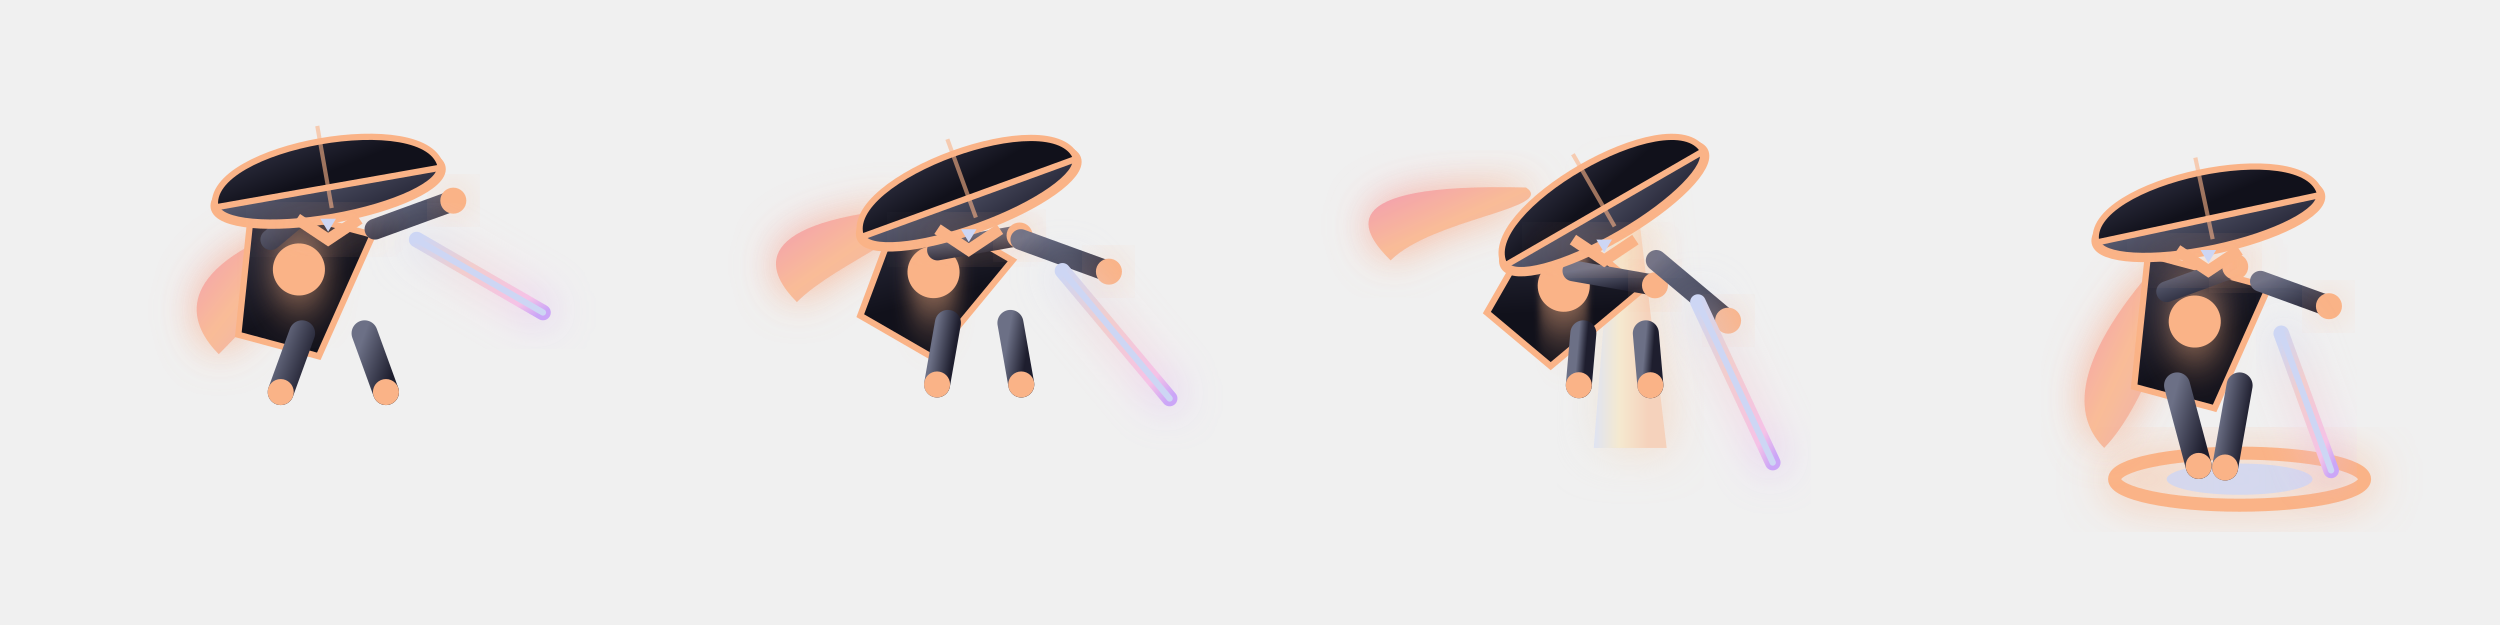
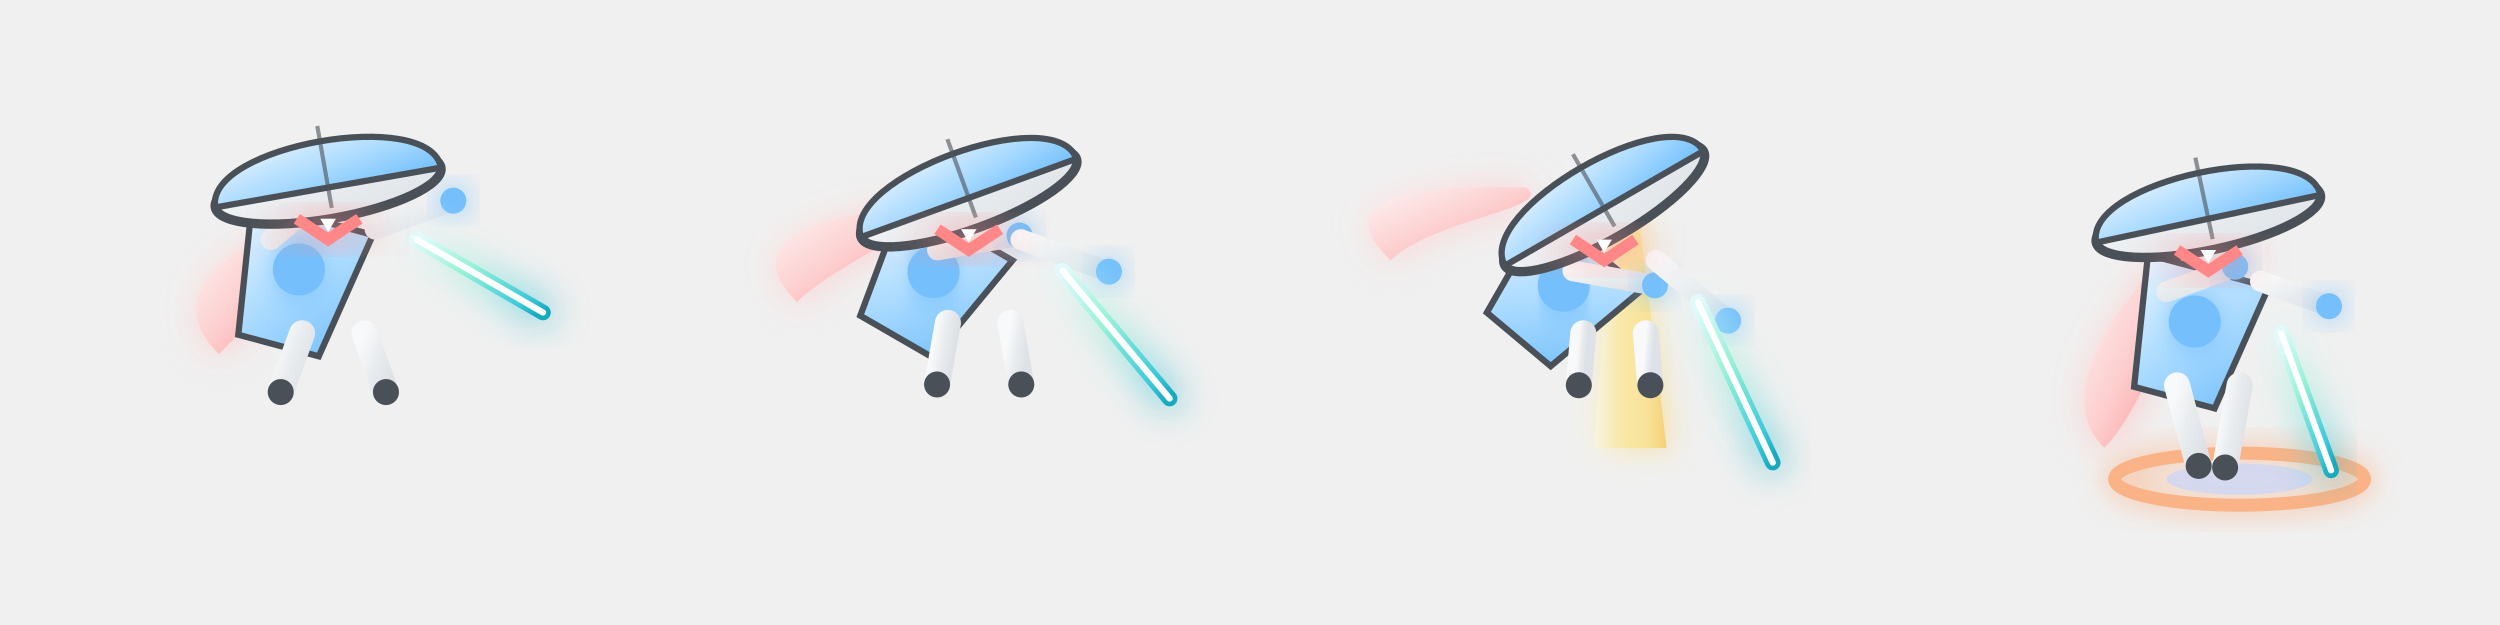
<svg xmlns="http://www.w3.org/2000/svg" viewBox="0 0 480 120" width="480" height="120">
  <defs>
    <filter id="goldGlow" x="-50%" y="-50%" width="200%" height="200%">
-       <feGaussianBlur stdDeviation="4.5" result="blur" />
+       <feGaussianBlur stdDeviation="3" result="blur" />
      <feMerge>
        <feMergeNode in="blur" />
        <feMergeNode in="SourceGraphic" />
      </feMerge>
    </filter>
    <filter id="heavyGoldGlow" x="-80%" y="-80%" width="260%" height="260%">
-       <feGaussianBlur stdDeviation="7" result="blur1" />
-       <feGaussianBlur stdDeviation="2.5" result="blur2" />
+       <feGaussianBlur stdDeviation="5" result="blur1" />
+       <feGaussianBlur stdDeviation="1.5" result="blur2" />
      <feMerge>
        <feMergeNode in="blur1" />
        <feMergeNode in="blur2" />
        <feMergeNode in="SourceGraphic" />
      </feMerge>
    </filter>
    <filter id="sakuraGlow" x="-50%" y="-50%" width="200%" height="200%">
-       <feGaussianBlur stdDeviation="4" result="blur" />
+       <feGaussianBlur stdDeviation="3.5" result="blur" />
      <feMerge>
        <feMergeNode in="blur" />
        <feMergeNode in="SourceGraphic" />
      </feMerge>
    </filter>
    <filter id="inkMisty" x="-30%" y="-30%" width="160%" height="160%">
-       <feGaussianBlur stdDeviation="1.8" />
+       <feGaussianBlur stdDeviation="1.5" />
    </filter>
    <filter id="redGlow" x="-40%" y="-40%" width="180%" height="180%">
-       <feGaussianBlur stdDeviation="3.5" result="blur" />
+       <feGaussianBlur stdDeviation="3" result="blur" />
      <feMerge>
        <feMergeNode in="blur" />
        <feMergeNode in="SourceGraphic" />
      </feMerge>
    </filter>
    <linearGradient id="inkWashGrad" x1="0%" y1="0%" x2="100%" y2="100%">
-       <stop offset="0%" stop-color="#313244" />
-       <stop offset="60%" stop-color="#11111b" />
-       <stop offset="100%" stop-color="#11111b" />
+       <stop offset="0%" stop-color="#e7f5ff" />
+       <stop offset="60%" stop-color="#a5d8ff" />
+       <stop offset="100%" stop-color="#74c0fc" />
    </linearGradient>
    <linearGradient id="inkWashLight" x1="0%" y1="0%" x2="100%" y2="100%">
-       <stop offset="0%" stop-color="#6c7086" />
-       <stop offset="50%" stop-color="#45475a" />
-       <stop offset="100%" stop-color="#1e1e2e" />
+       <stop offset="0%" stop-color="#f8f9fa" />
+       <stop offset="50%" stop-color="#e9ecef" />
+       <stop offset="100%" stop-color="#dee2e6" />
    </linearGradient>
    <linearGradient id="spiritGold" x1="0%" y1="0%" x2="100%" y2="0%">
-       <stop offset="0%" stop-color="#cdd6f4" />
-       <stop offset="35%" stop-color="#f9e2af" />
-       <stop offset="75%" stop-color="#fab387" />
-       <stop offset="100%" stop-color="#fab387" />
+       <stop offset="0%" stop-color="#fff9db" />
+       <stop offset="35%" stop-color="#ffe066" />
+       <stop offset="75%" stop-color="#ffd43b" />
+       <stop offset="100%" stop-color="#fab005" />
    </linearGradient>
    <linearGradient id="sacredMaple" x1="0%" y1="0%" x2="100%" y2="100%">
-       <stop offset="0%" stop-color="#f38ba8" />
-       <stop offset="50%" stop-color="#fab387" />
-       <stop offset="100%" stop-color="#eba0ac" />
+       <stop offset="0%" stop-color="#fff5f5" />
+       <stop offset="50%" stop-color="#ffc9c9" />
+       <stop offset="100%" stop-color="#ff8787" />
    </linearGradient>
    <linearGradient id="sakuraBlade" x1="0%" y1="0%" x2="100%" y2="100%">
-       <stop offset="0%" stop-color="#cdd6f4" />
-       <stop offset="40%" stop-color="#f2cdcd" />
-       <stop offset="85%" stop-color="#f5c2e7" />
-       <stop offset="100%" stop-color="#cba6f7" />
+       <stop offset="0%" stop-color="#e3fafc" />
+       <stop offset="40%" stop-color="#96f2d7" />
+       <stop offset="85%" stop-color="#3bc9db" />
+       <stop offset="100%" stop-color="#15aabf" />
    </linearGradient>
    <linearGradient id="crimsonGaze" x1="0%" y1="0%" x2="100%" y2="100%">
-       <stop offset="0%" stop-color="#f38ba8" />
-       <stop offset="60%" stop-color="#eba0ac" />
-       <stop offset="100%" stop-color="#1e1e2e" />
+       <stop offset="0%" stop-color="#ff8787" />
+       <stop offset="60%" stop-color="#ff6b6b" />
+       <stop offset="100%" stop-color="#495057" />
    </linearGradient>
  </defs>
  <g transform="translate(0, 0)">
    <clipPath id="frame0">
      <rect x="0" y="0" width="120" height="120" />
    </clipPath>
    <g clip-path="url(#frame0)">
      <path d="M 54.8 44 C 32 53 37 63 42 68 C 50 60 60.8 48 54.8 44" fill="url(#sacredMaple)" opacity="0.85" filter="url(#sakuraGlow)" />
      <g transform="rotate(15 60 42)">
-         <path d="M 48 42 L 72 42 L 68 67.2 L 52 67.2 Z" fill="url(#inkWashGrad)" stroke="#fab387" stroke-width="1.2" />
-         <circle cx="60" cy="52.08" r="5" fill="#fab387" filter="url(#goldGlow)" />
+         <path d="M 48 42 L 72 42 L 68 67.2 L 52 67.2 Z" fill="url(#inkWashGrad)" stroke="#495057" stroke-width="1.2" />
+         <circle cx="60" cy="52.08" r="5" fill="#74c0fc" filter="url(#goldGlow)" />
      </g>
      <line x1="58" y1="64" x2="53.896" y2="75.276" stroke="url(#inkWashLight)" stroke-width="5" stroke-linecap="round" />
      <line x1="70" y1="64" x2="74.104" y2="75.276" stroke="url(#inkWashLight)" stroke-width="5" stroke-linecap="round" />
-       <circle cx="53.896" cy="75.276" r="2.5" fill="#fab387" />
-       <circle cx="74.104" cy="75.276" r="2.5" fill="#fab387" />
+       <circle cx="53.896" cy="75.276" r="2.5" fill="#495057" />
+       <circle cx="74.104" cy="75.276" r="2.5" fill="#495057" />
      <line x1="52" y1="46" x2="62.725" y2="37.001" stroke="url(#inkWashLight)" stroke-width="4" stroke-linecap="round" />
-       <circle cx="62.725" cy="37.001" r="2.5" fill="#fab387" filter="url(#goldGlow)" />
+       <circle cx="62.725" cy="37.001" r="2.5" fill="#74c0fc" filter="url(#goldGlow)" />
      <line x1="72" y1="44" x2="87.035" y2="38.528" stroke="url(#inkWashLight)" stroke-width="4" stroke-linecap="round" />
-       <circle cx="87.035" cy="38.528" r="2.5" fill="#fab387" filter="url(#goldGlow)" />
+       <circle cx="87.035" cy="38.528" r="2.5" fill="#74c0fc" filter="url(#goldGlow)" />
      <line x1="80" y1="46" x2="104.249" y2="60" stroke="url(#sakuraBlade)" stroke-width="3" stroke-linecap="round" filter="url(#sakuraGlow)" />
-       <line x1="80" y1="46" x2="104.249" y2="60" stroke="#cdd6f4" stroke-width="1.2" stroke-linecap="round" />
+       <line x1="80" y1="46" x2="104.249" y2="60" stroke="#ffffff" stroke-width="1.2" stroke-linecap="round" />
      <g transform="rotate(-10 63 36)">
-         <ellipse cx="63" cy="36" rx="22" ry="6" fill="url(#inkWashLight)" stroke="#fab387" stroke-width="1.8" />
-         <path d="M 41 36 C 41 24 85 24 85 36 Z" fill="url(#inkWashGrad)" stroke="#fab387" stroke-width="1.2" />
-         <line x1="63" y1="24" x2="63" y2="40" stroke="#fab387" stroke-width="0.8" opacity="0.6" />
+         <ellipse cx="63" cy="36" rx="22" ry="6" fill="url(#inkWashLight)" stroke="#495057" stroke-width="1.8" />
+         <path d="M 41 36 C 41 24 85 24 85 36 Z" fill="url(#inkWashGrad)" stroke="#495057" stroke-width="1.2" />
+         <line x1="63" y1="24" x2="63" y2="40" stroke="#495057" stroke-width="0.8" opacity="0.6" />
      </g>
-       <path d="M 57 42 L 63 46 L 69 42" fill="none" stroke="#fab387" stroke-width="2.2" filter="url(#heavyGoldGlow)" />
-       <polygon points="61.5,42 63,44.5 64.5,42" fill="#cdd6f4" />
+       <path d="M 57 42 L 63 46 L 69 42" fill="none" stroke="#ff8787" stroke-width="2.2" filter="url(#heavyGoldGlow)" />
+       <polygon points="61.5,42 63,44.5 64.5,42" fill="#ffffff" />
    </g>
  </g>
  <g transform="translate(120, 0)">
    <clipPath id="frame1">
      <rect x="0" y="0" width="120" height="120" />
    </clipPath>
    <g clip-path="url(#frame1)">
      <path d="M 53.6 40 C 22 43 28 53 33 58 C 41 50 59.6 44 53.6 40" fill="url(#sacredMaple)" opacity="0.85" filter="url(#sakuraGlow)" />
      <g transform="rotate(30 64 44)">
-         <path d="M 52 44 L 76 44 L 72 67.8 L 56 67.8 Z" fill="url(#inkWashGrad)" stroke="#fab387" stroke-width="1.2" />
-         <circle cx="64" cy="53.52" r="5" fill="#fab387" filter="url(#goldGlow)" />
+         <path d="M 52 44 L 76 44 L 72 67.8 L 56 67.8 Z" fill="url(#inkWashGrad)" stroke="#495057" stroke-width="1.2" />
+         <circle cx="64" cy="53.52" r="5" fill="#74c0fc" filter="url(#goldGlow)" />
      </g>
      <line x1="62" y1="62" x2="59.916" y2="73.818" stroke="url(#inkWashLight)" stroke-width="5" stroke-linecap="round" />
      <line x1="74" y1="62" x2="76.084" y2="73.818" stroke="url(#inkWashLight)" stroke-width="5" stroke-linecap="round" />
-       <circle cx="59.916" cy="73.818" r="2.5" fill="#fab387" />
-       <circle cx="76.084" cy="73.818" r="2.5" fill="#fab387" />
+       <circle cx="59.916" cy="73.818" r="2.5" fill="#495057" />
+       <circle cx="76.084" cy="73.818" r="2.5" fill="#495057" />
      <line x1="60" y1="48" x2="75.757" y2="45.222" stroke="url(#inkWashLight)" stroke-width="4" stroke-linecap="round" />
-       <circle cx="75.757" cy="45.222" r="2.5" fill="#fab387" filter="url(#goldGlow)" />
+       <circle cx="75.757" cy="45.222" r="2.5" fill="#74c0fc" filter="url(#goldGlow)" />
      <line x1="76" y1="46" x2="92.914" y2="52.156" stroke="url(#inkWashLight)" stroke-width="4" stroke-linecap="round" />
-       <circle cx="92.914" cy="52.156" r="2.5" fill="#fab387" filter="url(#goldGlow)" />
+       <circle cx="92.914" cy="52.156" r="2.5" fill="#74c0fc" filter="url(#goldGlow)" />
      <line x1="84" y1="52" x2="104.569" y2="76.513" stroke="url(#sakuraBlade)" stroke-width="3" stroke-linecap="round" filter="url(#sakuraGlow)" />
-       <line x1="84" y1="52" x2="104.569" y2="76.513" stroke="#cdd6f4" stroke-width="1.2" stroke-linecap="round" />
+       <line x1="84" y1="52" x2="104.569" y2="76.513" stroke="#ffffff" stroke-width="1.2" stroke-linecap="round" />
      <g transform="rotate(-20 66 38)">
-         <ellipse cx="66" cy="38" rx="22" ry="6" fill="url(#inkWashLight)" stroke="#fab387" stroke-width="1.8" />
-         <path d="M 44 38 C 44 26 88 26 88 38 Z" fill="url(#inkWashGrad)" stroke="#fab387" stroke-width="1.2" />
-         <line x1="66" y1="26" x2="66" y2="42" stroke="#fab387" stroke-width="0.8" opacity="0.6" />
+         <ellipse cx="66" cy="38" rx="22" ry="6" fill="url(#inkWashLight)" stroke="#495057" stroke-width="1.8" />
+         <path d="M 44 38 C 44 26 88 26 88 38 Z" fill="url(#inkWashGrad)" stroke="#495057" stroke-width="1.2" />
+         <line x1="66" y1="26" x2="66" y2="42" stroke="#495057" stroke-width="0.8" opacity="0.6" />
      </g>
-       <path d="M 60 44 L 66 48 L 72 44" fill="none" stroke="#fab387" stroke-width="2.2" filter="url(#heavyGoldGlow)" />
-       <polygon points="64.5,44 66,46.5 67.5,44" fill="#cdd6f4" />
+       <path d="M 60 44 L 66 48 L 72 44" fill="none" stroke="#ff8787" stroke-width="2.2" filter="url(#heavyGoldGlow)" />
+       <polygon points="64.5,44 66,46.5 67.5,44" fill="#ffffff" />
    </g>
  </g>
  <g transform="translate(240, 0)">
    <clipPath id="frame2">
      <rect x="0" y="0" width="120" height="120" />
    </clipPath>
    <g clip-path="url(#frame2)">
      <path d="M 70 36 L 74 36 L 80 86 L 66 86 Z" fill="url(#spiritGold)" opacity="0.5" filter="url(#goldGlow)" />
      <path d="M 53 36 C 14 35 22 45 27 50 C 35 42 59 40 53 36" fill="url(#sacredMaple)" opacity="0.85" filter="url(#sakuraGlow)" />
      <g transform="rotate(40 66 48)">
-         <path d="M 54 48 L 78 48 L 74 70.4 L 58 70.4 Z" fill="url(#inkWashGrad)" stroke="#fab387" stroke-width="1.2" />
-         <circle cx="66" cy="56.96" r="5" fill="#fab387" filter="url(#goldGlow)" />
+         <path d="M 54 48 L 78 48 L 74 70.4 L 58 70.4 Z" fill="url(#inkWashGrad)" stroke="#495057" stroke-width="1.2" />
+         <circle cx="66" cy="56.96" r="5" fill="#74c0fc" filter="url(#goldGlow)" />
      </g>
      <line x1="64" y1="64" x2="63.128" y2="73.962" stroke="url(#inkWashLight)" stroke-width="5" stroke-linecap="round" />
      <line x1="76" y1="64" x2="76.872" y2="73.962" stroke="url(#inkWashLight)" stroke-width="5" stroke-linecap="round" />
-       <circle cx="63.128" cy="73.962" r="2.5" fill="#fab387" />
-       <circle cx="76.872" cy="73.962" r="2.5" fill="#fab387" />
+       <circle cx="63.128" cy="73.962" r="2.5" fill="#495057" />
+       <circle cx="76.872" cy="73.962" r="2.5" fill="#495057" />
      <line x1="62" y1="52" x2="77.757" y2="54.778" stroke="url(#inkWashLight)" stroke-width="4" stroke-linecap="round" />
-       <circle cx="77.757" cy="54.778" r="2.5" fill="#fab387" filter="url(#goldGlow)" />
+       <circle cx="77.757" cy="54.778" r="2.5" fill="#74c0fc" filter="url(#goldGlow)" />
      <line x1="78" y1="50" x2="91.789" y2="61.57" stroke="url(#inkWashLight)" stroke-width="4" stroke-linecap="round" />
-       <circle cx="91.789" cy="61.57" r="2.5" fill="#fab387" filter="url(#goldGlow)" />
+       <circle cx="91.789" cy="61.57" r="2.5" fill="#74c0fc" filter="url(#goldGlow)" />
      <line x1="86" y1="58" x2="100.369" y2="88.814" stroke="url(#sakuraBlade)" stroke-width="3" stroke-linecap="round" filter="url(#sakuraGlow)" />
-       <line x1="86" y1="58" x2="100.369" y2="88.814" stroke="#cdd6f4" stroke-width="1.2" stroke-linecap="round" />
+       <line x1="86" y1="58" x2="100.369" y2="88.814" stroke="#ffffff" stroke-width="1.2" stroke-linecap="round" />
      <g transform="rotate(-30 68 40)">
-         <ellipse cx="68" cy="40" rx="22" ry="6" fill="url(#inkWashLight)" stroke="#fab387" stroke-width="1.8" />
-         <path d="M 46 40 C 46 28 90 28 90 40 Z" fill="url(#inkWashGrad)" stroke="#fab387" stroke-width="1.2" />
-         <line x1="68" y1="28" x2="68" y2="44" stroke="#fab387" stroke-width="0.8" opacity="0.6" />
+         <ellipse cx="68" cy="40" rx="22" ry="6" fill="url(#inkWashLight)" stroke="#495057" stroke-width="1.8" />
+         <path d="M 46 40 C 46 28 90 28 90 40 Z" fill="url(#inkWashGrad)" stroke="#495057" stroke-width="1.2" />
+         <line x1="68" y1="28" x2="68" y2="44" stroke="#495057" stroke-width="0.8" opacity="0.6" />
      </g>
-       <path d="M 62 46 L 68 50 L 74 46" fill="none" stroke="#fab387" stroke-width="2.2" filter="url(#heavyGoldGlow)" />
-       <polygon points="66.5,46 68,48.5 69.5,46" fill="#cdd6f4" />
+       <path d="M 62 46 L 68 50 L 74 46" fill="none" stroke="#ff8787" stroke-width="2.2" filter="url(#heavyGoldGlow)" />
+       <polygon points="66.5,46 68,48.5 69.5,46" fill="#ffffff" />
    </g>
  </g>
  <g transform="translate(360, 0)">
    <clipPath id="frame3">
      <rect x="0" y="0" width="120" height="120" />
    </clipPath>
    <g clip-path="url(#frame3)">
      <ellipse cx="70" cy="92" rx="24" ry="5" fill="none" stroke="#fab387" stroke-width="2.5" filter="url(#goldGlow)" />
      <ellipse cx="70" cy="92" rx="14" ry="3" fill="#cdd6f4" opacity="0.8" />
      <path d="M 54.8 50 C 36 71 39 81 44 86 C 52 78 60.8 54 54.8 50" fill="url(#sacredMaple)" opacity="0.85" filter="url(#sakuraGlow)" />
      <g transform="rotate(15 64 52)">
-         <path d="M 52 52 L 76 52 L 72 77.2 L 56 77.2 Z" fill="url(#inkWashGrad)" stroke="#fab387" stroke-width="1.2" />
-         <circle cx="64" cy="62.08" r="5" fill="#fab387" filter="url(#goldGlow)" />
+         <path d="M 52 52 L 76 52 L 72 77.2 L 56 77.2 Z" fill="url(#inkWashGrad)" stroke="#495057" stroke-width="1.2" />
+         <circle cx="64" cy="62.08" r="5" fill="#74c0fc" filter="url(#goldGlow)" />
      </g>
      <line x1="58" y1="74" x2="62.141" y2="89.455" stroke="url(#inkWashLight)" stroke-width="5" stroke-linecap="round" />
      <line x1="70" y1="74" x2="67.222" y2="89.757" stroke="url(#inkWashLight)" stroke-width="5" stroke-linecap="round" />
-       <circle cx="62.141" cy="89.455" r="2.5" fill="#fab387" />
-       <circle cx="67.222" cy="89.757" r="2.5" fill="#fab387" />
+       <circle cx="62.141" cy="89.455" r="2.5" fill="#495057" />
+       <circle cx="67.222" cy="89.757" r="2.5" fill="#495057" />
      <line x1="56" y1="56" x2="69.156" y2="51.212" stroke="url(#inkWashLight)" stroke-width="4" stroke-linecap="round" />
-       <circle cx="69.156" cy="51.212" r="2.5" fill="#fab387" filter="url(#goldGlow)" />
+       <circle cx="69.156" cy="51.212" r="2.5" fill="#74c0fc" filter="url(#goldGlow)" />
      <line x1="74" y1="54" x2="87.156" y2="58.788" stroke="url(#inkWashLight)" stroke-width="4" stroke-linecap="round" />
-       <circle cx="87.156" cy="58.788" r="2.5" fill="#fab387" filter="url(#goldGlow)" />
+       <circle cx="87.156" cy="58.788" r="2.5" fill="#74c0fc" filter="url(#goldGlow)" />
      <line x1="78" y1="64" x2="87.577" y2="90.311" stroke="url(#sakuraBlade)" stroke-width="3" stroke-linecap="round" filter="url(#sakuraGlow)" />
-       <line x1="78" y1="64" x2="87.577" y2="90.311" stroke="#cdd6f4" stroke-width="1.2" stroke-linecap="round" />
+       <line x1="78" y1="64" x2="87.577" y2="90.311" stroke="#ffffff" stroke-width="1.2" stroke-linecap="round" />
      <g transform="rotate(-12 64 42)">
-         <ellipse cx="64" cy="42" rx="22" ry="6" fill="url(#inkWashLight)" stroke="#fab387" stroke-width="1.8" />
-         <path d="M 42 42 C 42 30 86 30 86 42 Z" fill="url(#inkWashGrad)" stroke="#fab387" stroke-width="1.2" />
-         <line x1="64" y1="30" x2="64" y2="46" stroke="#fab387" stroke-width="0.8" opacity="0.6" />
+         <ellipse cx="64" cy="42" rx="22" ry="6" fill="url(#inkWashLight)" stroke="#495057" stroke-width="1.8" />
+         <path d="M 42 42 C 42 30 86 30 86 42 Z" fill="url(#inkWashGrad)" stroke="#495057" stroke-width="1.2" />
+         <line x1="64" y1="30" x2="64" y2="46" stroke="#495057" stroke-width="0.8" opacity="0.6" />
      </g>
-       <path d="M 58 48 L 64 52 L 70 48" fill="none" stroke="#fab387" stroke-width="2.2" filter="url(#heavyGoldGlow)" />
-       <polygon points="62.5,48 64,50.5 65.5,48" fill="#cdd6f4" />
+       <path d="M 58 48 L 64 52 L 70 48" fill="none" stroke="#ff8787" stroke-width="2.2" filter="url(#heavyGoldGlow)" />
+       <polygon points="62.5,48 64,50.5 65.5,48" fill="#ffffff" />
    </g>
  </g>
</svg>
